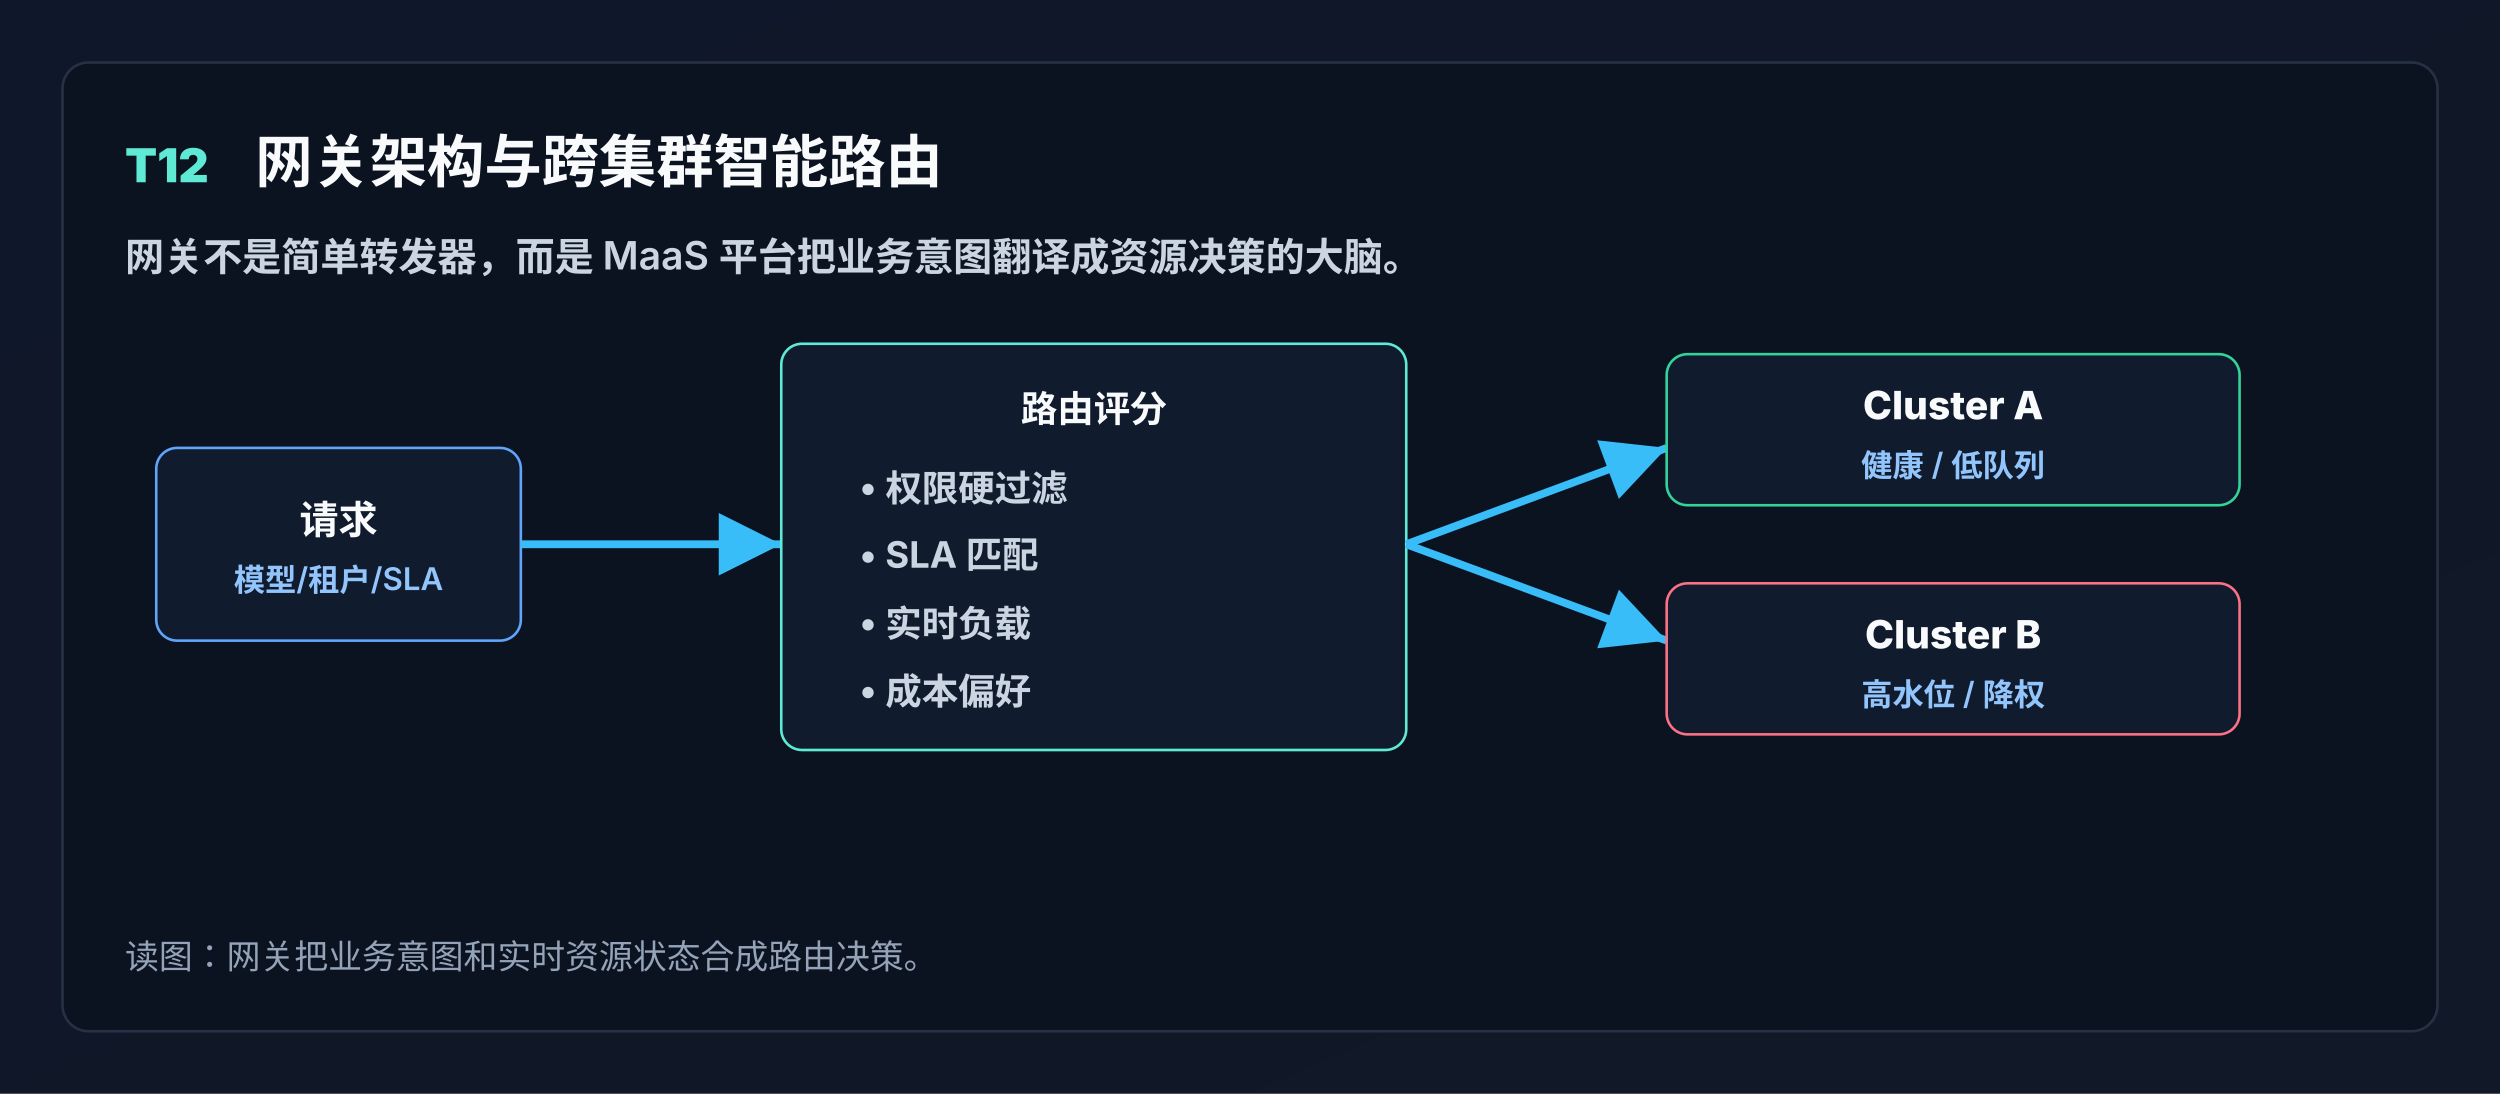
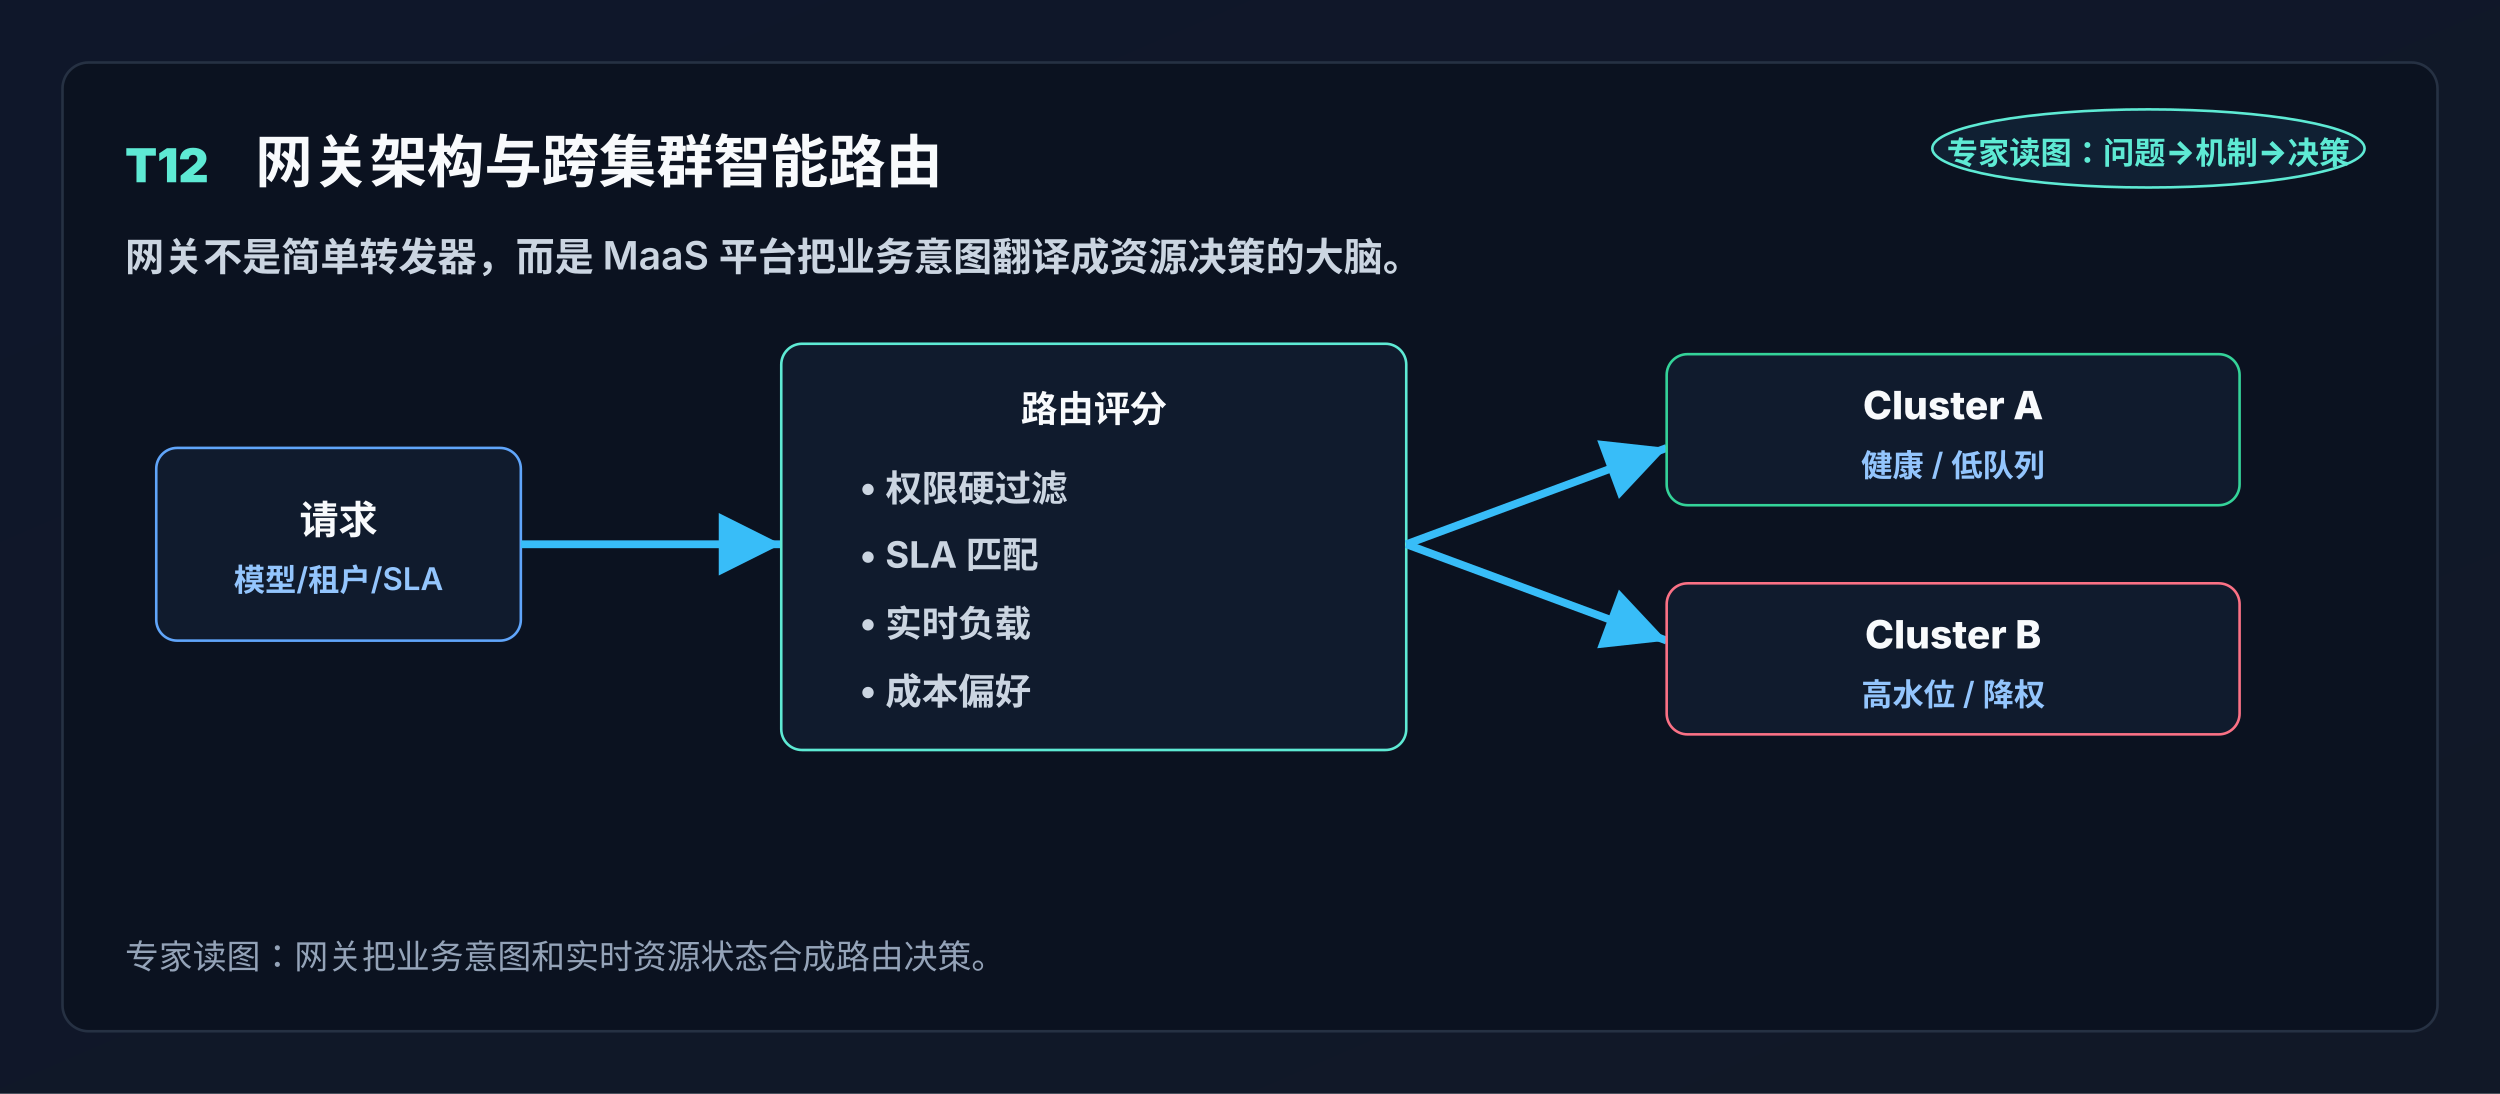
<svg xmlns="http://www.w3.org/2000/svg" width="960" height="420" viewBox="0 0 960 420" role="img" aria-labelledby="title desc">
  <defs>
    <marker id="arrow" markerWidth="12" markerHeight="12" refX="10" refY="6" orient="auto">
      <path d="M2,2 L10,6 L2,10 Z" fill="#38bdf8" />
    </marker>
    <linearGradient id="bg" x1="0" y1="0" x2="1" y2="1">
      <stop offset="0" stop-color="#0f172a" />
      <stop offset="1" stop-color="#111827" />
    </linearGradient>
  </defs>
  <rect width="960" height="420" fill="url(#bg)" />
  <rect x="24" y="24" width="912" height="372" rx="10" fill="#0b1220" stroke="#263143" />
  <text x="48" y="70" text-anchor="start" fill="#5eead4" font-size="18" font-weight="900" font-family="Inter, Microsoft YaHei, Segoe UI, sans-serif">T12</text>
  <text x="98" y="70" text-anchor="start" fill="#f8fafc" font-size="22" font-weight="900" font-family="Inter, Microsoft YaHei, Segoe UI, sans-serif">网关架构与跨集群智能路由</text>
  <text x="48" y="104" text-anchor="start" fill="#cbd5e1" font-size="15" font-weight="600" font-family="Inter, Microsoft YaHei, Segoe UI, sans-serif">网关不是简单转发器，而是 MaaS 平台把业务意图翻译成资源决策的大脑。</text>
+   <rect x="742" y="42" width="166" height="30" rx="999" fill="#102033" stroke="#5eead4" opacity="1" />
+   <text x="825" y="63" text-anchor="middle" fill="#5eead4" font-size="12" font-weight="900" font-family="Inter, Microsoft YaHei, Segoe UI, sans-serif">专家读图：问题→机制→决策</text>
  <rect x="60" y="172" width="140" height="74" rx="8" fill="#101b2d" stroke="#60a5fa" opacity="1" />
  <text x="130" y="205" text-anchor="middle" fill="#f8fafc" font-size="15" font-weight="800" font-family="Inter, Microsoft YaHei, Segoe UI, sans-serif">请求</text>
  <text x="130" y="227" text-anchor="middle" fill="#93c5fd" font-size="12" font-weight="600" font-family="Inter, Microsoft YaHei, Segoe UI, sans-serif">模型/租户/SLA</text>
  <path d="M 200 209 L 300 209" stroke="#38bdf8" stroke-width="3" marker-end="url(#arrow)" fill="none" />
  <rect x="300" y="132" width="240" height="156" rx="8" fill="#101b2d" stroke="#5eead4" opacity="1" />
  <text x="420" y="162" text-anchor="middle" fill="#f8fafc" font-size="14" font-weight="900" font-family="Inter, Microsoft YaHei, Segoe UI, sans-serif">路由评分</text>
  <text x="330" y="192" text-anchor="start" fill="#cbd5e1" font-size="14" font-weight="700" font-family="Inter, Microsoft YaHei, Segoe UI, sans-serif">• 权限硬过滤</text>
  <text x="330" y="218" text-anchor="start" fill="#cbd5e1" font-size="14" font-weight="700" font-family="Inter, Microsoft YaHei, Segoe UI, sans-serif">• SLA 匹配</text>
  <text x="330" y="244" text-anchor="start" fill="#cbd5e1" font-size="14" font-weight="700" font-family="Inter, Microsoft YaHei, Segoe UI, sans-serif">• 实时负载</text>
  <text x="330" y="270" text-anchor="start" fill="#cbd5e1" font-size="14" font-weight="700" font-family="Inter, Microsoft YaHei, Segoe UI, sans-serif">• 成本偏好</text>
  <path d="M 540 209 L 640 172" stroke="#38bdf8" stroke-width="3" marker-end="url(#arrow)" fill="none" />
  <path d="M 540 209 L 640 246" stroke="#38bdf8" stroke-width="3" marker-end="url(#arrow)" fill="none" />
  <rect x="640" y="136" width="220" height="58" rx="8" fill="#101b2d" stroke="#34d399" opacity="1" />
  <text x="750" y="161" text-anchor="middle" fill="#f8fafc" font-size="15" font-weight="800" font-family="Inter, Microsoft YaHei, Segoe UI, sans-serif">Cluster A</text>
  <text x="750" y="183" text-anchor="middle" fill="#93c5fd" font-size="12" font-weight="600" font-family="Inter, Microsoft YaHei, Segoe UI, sans-serif">健康 / 低队列</text>
  <rect x="640" y="224" width="220" height="58" rx="8" fill="#101b2d" stroke="#fb7185" opacity="1" />
  <text x="750" y="249" text-anchor="middle" fill="#f8fafc" font-size="15" font-weight="800" font-family="Inter, Microsoft YaHei, Segoe UI, sans-serif">Cluster B</text>
  <text x="750" y="271" text-anchor="middle" fill="#93c5fd" font-size="12" font-weight="600" font-family="Inter, Microsoft YaHei, Segoe UI, sans-serif">高水位 / 降权</text>
-   <text x="48" y="372" text-anchor="start" fill="#94a3b8" font-size="13" font-weight="500" font-family="Inter, Microsoft YaHei, Segoe UI, sans-serif">读图：网关把业务意图和实时资源状态合成路由决策。</text>
+   <text x="48" y="372" text-anchor="start" fill="#94a3b8" font-size="13" font-weight="500" font-family="Inter, Microsoft YaHei, Segoe UI, sans-serif">专家读图：网关把业务意图和实时资源状态合成路由决策。</text>
</svg>
